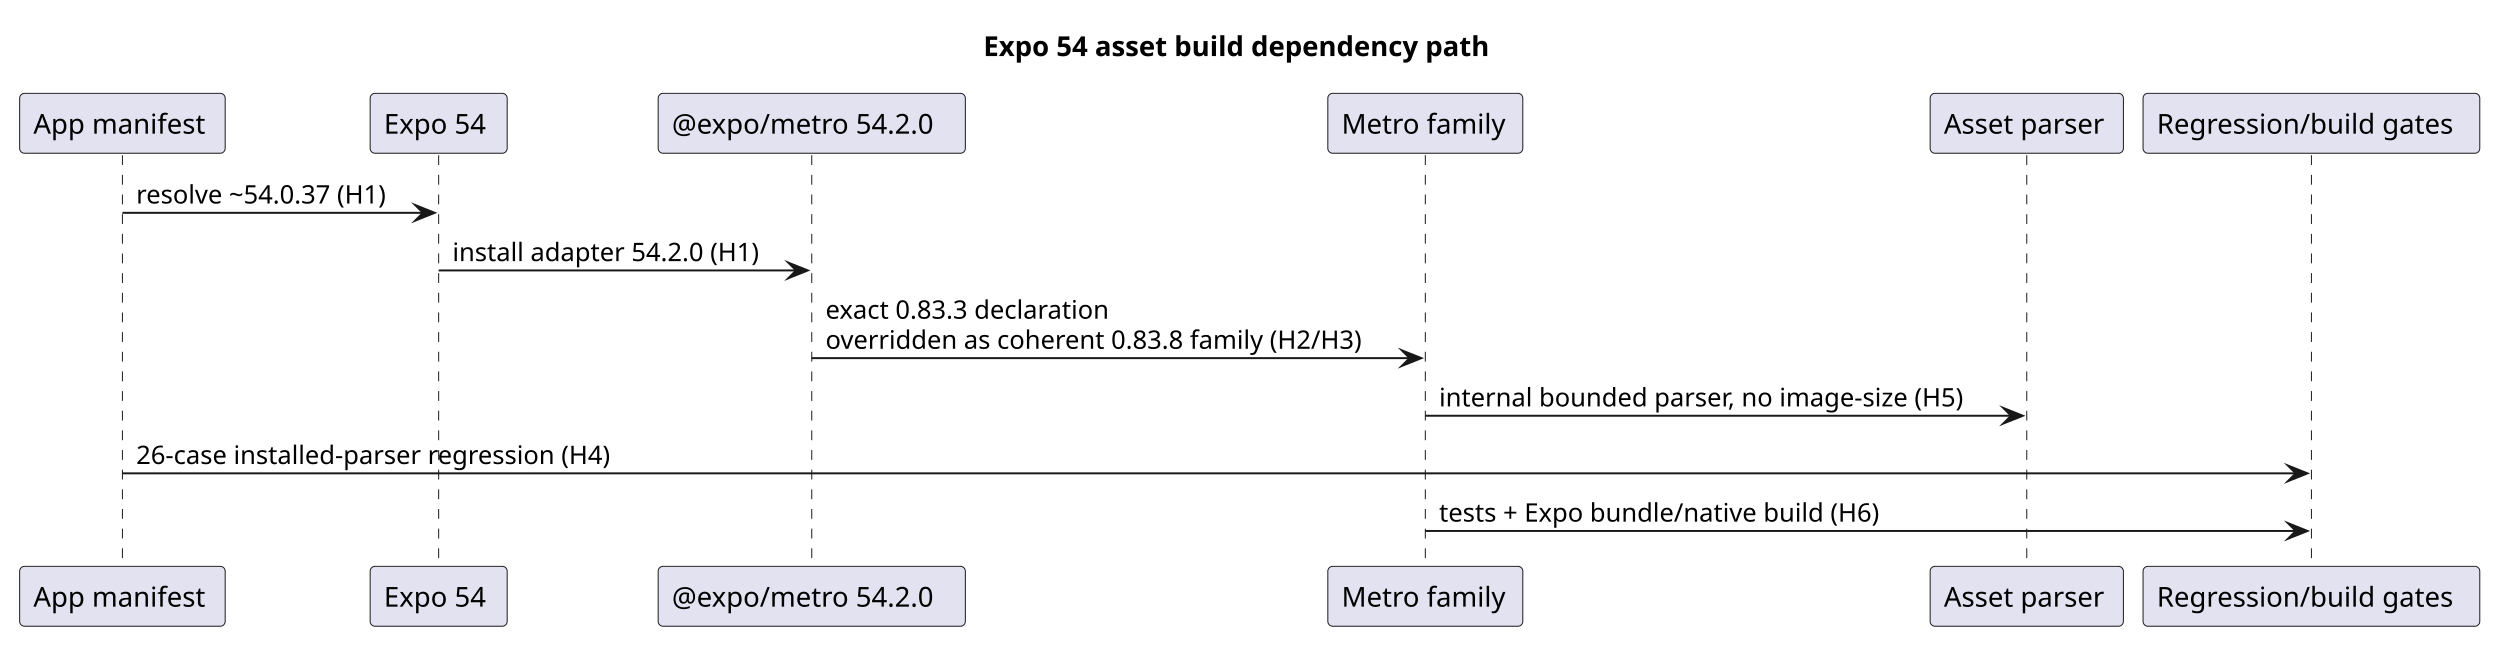
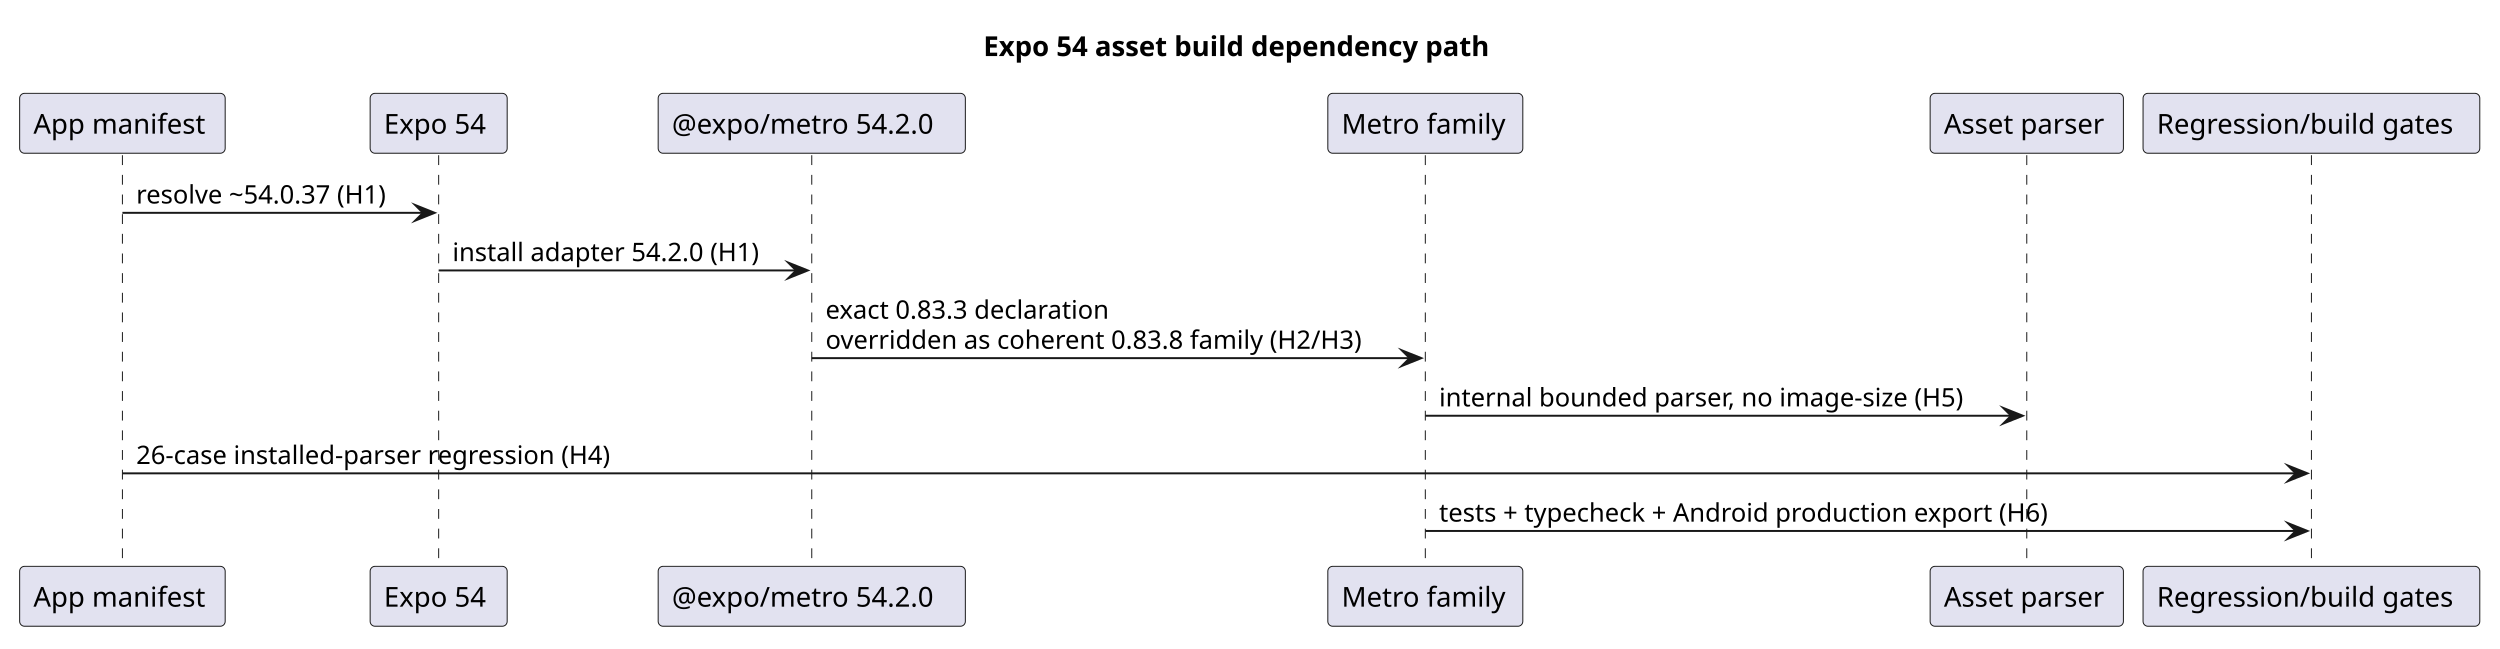
<svg xmlns="http://www.w3.org/2000/svg" version="1.1" data-diagram-type="SEQUENCE" style="width:1272px;height:330px;background:#FFFFFF;" width="1272px" height="330px" viewBox="0 0 1272 330" zoomAndPan="magnify" preserveAspectRatio="none" contentStyleType="text/css">
  <defs />
  <g font-family="sans-serif" lengthAdjust="spacing">
    <g class="title" data-source-line="446">
      <text x="500.335" y="28.535" fill="#000" font-size="14" textLength="270.047" font-weight="700">Expo 54 asset build dependency path</text>
    </g>
    <g>
      <rect x="58.785" y="78.977" width="8" height="209.174" fill="#000" fill-opacity="0" />
      <line x1="62.285" y1="78.977" x2="62.285" y2="288.15" style="stroke:#181818;stroke-width:0.5;stroke-dasharray:5,5;" />
    </g>
    <g>
      <rect x="219.691" y="78.977" width="8" height="209.174" fill="#000" fill-opacity="0" />
      <line x1="223.191" y1="78.977" x2="223.191" y2="288.15" style="stroke:#181818;stroke-width:0.5;stroke-dasharray:5,5;" />
    </g>
    <g>
      <rect x="409.523" y="78.977" width="8" height="209.174" fill="#000" fill-opacity="0" />
      <line x1="413.023" y1="78.977" x2="413.023" y2="288.15" style="stroke:#181818;stroke-width:0.5;stroke-dasharray:5,5;" />
    </g>
    <g>
      <rect x="721.701" y="78.977" width="8" height="209.174" fill="#000" fill-opacity="0" />
      <line x1="725.201" y1="78.977" x2="725.201" y2="288.15" style="stroke:#181818;stroke-width:0.5;stroke-dasharray:5,5;" />
    </g>
    <g>
      <rect x="1027.721" y="78.977" width="8" height="209.174" fill="#000" fill-opacity="0" />
      <line x1="1031.221" y1="78.977" x2="1031.221" y2="288.15" style="stroke:#181818;stroke-width:0.5;stroke-dasharray:5,5;" />
    </g>
    <g>
      <rect x="1172.553" y="78.977" width="8" height="209.174" fill="#000" fill-opacity="0" />
      <line x1="1176.053" y1="78.977" x2="1176.053" y2="288.15" style="stroke:#181818;stroke-width:0.5;stroke-dasharray:5,5;" />
    </g>
    <rect x="10" y="47.488" width="104.569" height="30.488" fill="#E2E2F0" style="stroke:#181818;stroke-width:0.5;" rx="2.5" ry="2.5" />
    <text x="17" y="68.023" fill="#000" font-size="14" textLength="90.569">App manifest</text>
    <rect x="188.331" y="47.488" width="69.72" height="30.488" fill="#E2E2F0" style="stroke:#181818;stroke-width:0.5;" rx="2.5" ry="2.5" />
    <text x="195.331" y="68.023" fill="#000" font-size="14" textLength="55.72">Expo 54</text>
    <rect x="334.878" y="47.488" width="156.29" height="30.488" fill="#E2E2F0" style="stroke:#181818;stroke-width:0.5;" rx="2.5" ry="2.5" />
    <text x="341.878" y="68.023" fill="#000" font-size="14" textLength="142.29">@expo/metro 54.2.0</text>
    <rect x="675.596" y="47.488" width="99.21" height="30.488" fill="#E2E2F0" style="stroke:#181818;stroke-width:0.5;" rx="2.5" ry="2.5" />
    <text x="682.596" y="68.023" fill="#000" font-size="14" textLength="85.21">Metro family</text>
    <rect x="982.053" y="47.488" width="98.335" height="30.488" fill="#E2E2F0" style="stroke:#181818;stroke-width:0.5;" rx="2.5" ry="2.5" />
    <text x="989.053" y="68.023" fill="#000" font-size="14" textLength="84.335">Asset parser</text>
    <rect x="1090.388" y="47.488" width="171.329" height="30.488" fill="#E2E2F0" style="stroke:#181818;stroke-width:0.5;" rx="2.5" ry="2.5" />
    <text x="1097.388" y="68.023" fill="#000" font-size="14" textLength="157.329">Regression/build gates</text>
    <rect x="10" y="288.15" width="104.569" height="30.488" fill="#E2E2F0" style="stroke:#181818;stroke-width:0.5;" rx="2.5" ry="2.5" />
    <text x="17" y="308.686" fill="#000" font-size="14" textLength="90.569">App manifest</text>
    <rect x="188.331" y="288.15" width="69.72" height="30.488" fill="#E2E2F0" style="stroke:#181818;stroke-width:0.5;" rx="2.5" ry="2.5" />
    <text x="195.331" y="308.686" fill="#000" font-size="14" textLength="55.72">Expo 54</text>
    <rect x="334.878" y="288.15" width="156.29" height="30.488" fill="#E2E2F0" style="stroke:#181818;stroke-width:0.5;" rx="2.5" ry="2.5" />
    <text x="341.878" y="308.686" fill="#000" font-size="14" textLength="142.29">@expo/metro 54.2.0</text>
    <rect x="675.596" y="288.15" width="99.21" height="30.488" fill="#E2E2F0" style="stroke:#181818;stroke-width:0.5;" rx="2.5" ry="2.5" />
    <text x="682.596" y="308.686" fill="#000" font-size="14" textLength="85.21">Metro family</text>
    <rect x="982.053" y="288.15" width="98.335" height="30.488" fill="#E2E2F0" style="stroke:#181818;stroke-width:0.5;" rx="2.5" ry="2.5" />
    <text x="989.053" y="308.686" fill="#000" font-size="14" textLength="84.335">Asset parser</text>
    <rect x="1090.388" y="288.15" width="171.329" height="30.488" fill="#E2E2F0" style="stroke:#181818;stroke-width:0.5;" rx="2.5" ry="2.5" />
    <text x="1097.388" y="308.686" fill="#000" font-size="14" textLength="157.329">Regression/build gates</text>
    <polygon points="211.191,104.287,221.191,108.287,211.191,112.287,215.191,108.287" fill="#181818" style="stroke:#181818;stroke-width:1;stroke-linejoin:miter;stroke-miterlimit:10;" />
    <line x1="62.285" y1="108.287" x2="217.191" y2="108.287" style="stroke:#181818;stroke-width:1;" />
    <text x="69.285" y="103.545" fill="#000" font-size="13" textLength="136.906">resolve ~54.0.37 (H1)</text>
    <polygon points="401.023,133.598,411.023,137.598,401.023,141.598,405.023,137.598" fill="#181818" style="stroke:#181818;stroke-width:1;stroke-linejoin:miter;stroke-miterlimit:10;" />
    <line x1="223.191" y1="137.598" x2="407.023" y2="137.598" style="stroke:#181818;stroke-width:1;" />
    <text x="230.191" y="132.855" fill="#000" font-size="13" textLength="165.833">install adapter 54.2.0 (H1)</text>
    <polygon points="713.201,178.219,723.201,182.219,713.201,186.219,717.201,182.219" fill="#181818" style="stroke:#181818;stroke-width:1;stroke-linejoin:miter;stroke-miterlimit:10;" />
    <line x1="413.023" y1="182.219" x2="719.201" y2="182.219" style="stroke:#181818;stroke-width:1;" />
    <text x="420.023" y="162.166" fill="#000" font-size="13" textLength="153.442">exact 0.83.3 declaration</text>
    <text x="420.023" y="177.477" fill="#000" font-size="13" textLength="288.177">overridden as coherent 0.83.8 family (H2/H3)</text>
    <polygon points="1019.221,207.529,1029.221,211.529,1019.221,215.529,1023.221,211.529" fill="#181818" style="stroke:#181818;stroke-width:1;stroke-linejoin:miter;stroke-miterlimit:10;" />
    <line x1="725.201" y1="211.529" x2="1025.221" y2="211.529" style="stroke:#181818;stroke-width:1;" />
    <text x="732.201" y="206.787" fill="#000" font-size="13" textLength="282.02">internal bounded parser, no image-size (H5)</text>
    <polygon points="1164.053,236.84,1174.053,240.84,1164.053,244.84,1168.053,240.84" fill="#181818" style="stroke:#181818;stroke-width:1;stroke-linejoin:miter;stroke-miterlimit:10;" />
    <line x1="62.285" y1="240.84" x2="1170.053" y2="240.84" style="stroke:#181818;stroke-width:1;" />
    <text x="69.285" y="236.098" fill="#000" font-size="13" textLength="257.359">26-case installed-parser regression (H4)</text>
    <polygon points="1164.053,266.15,1174.053,270.15,1164.053,274.15,1168.053,270.15" fill="#181818" style="stroke:#181818;stroke-width:1;stroke-linejoin:miter;stroke-miterlimit:10;" />
    <line x1="725.201" y1="270.15" x2="1170.053" y2="270.15" style="stroke:#181818;stroke-width:1;" />
-     <text x="732.201" y="265.408" fill="#000" font-size="13" textLength="238.64">tests + Expo bundle/native build (H6)</text>
+     <text x="732.201" y="265.408" fill="#000" font-size="13" textLength="330.313">tests + typecheck + Android production export (H6)</text>
  </g>
</svg>
